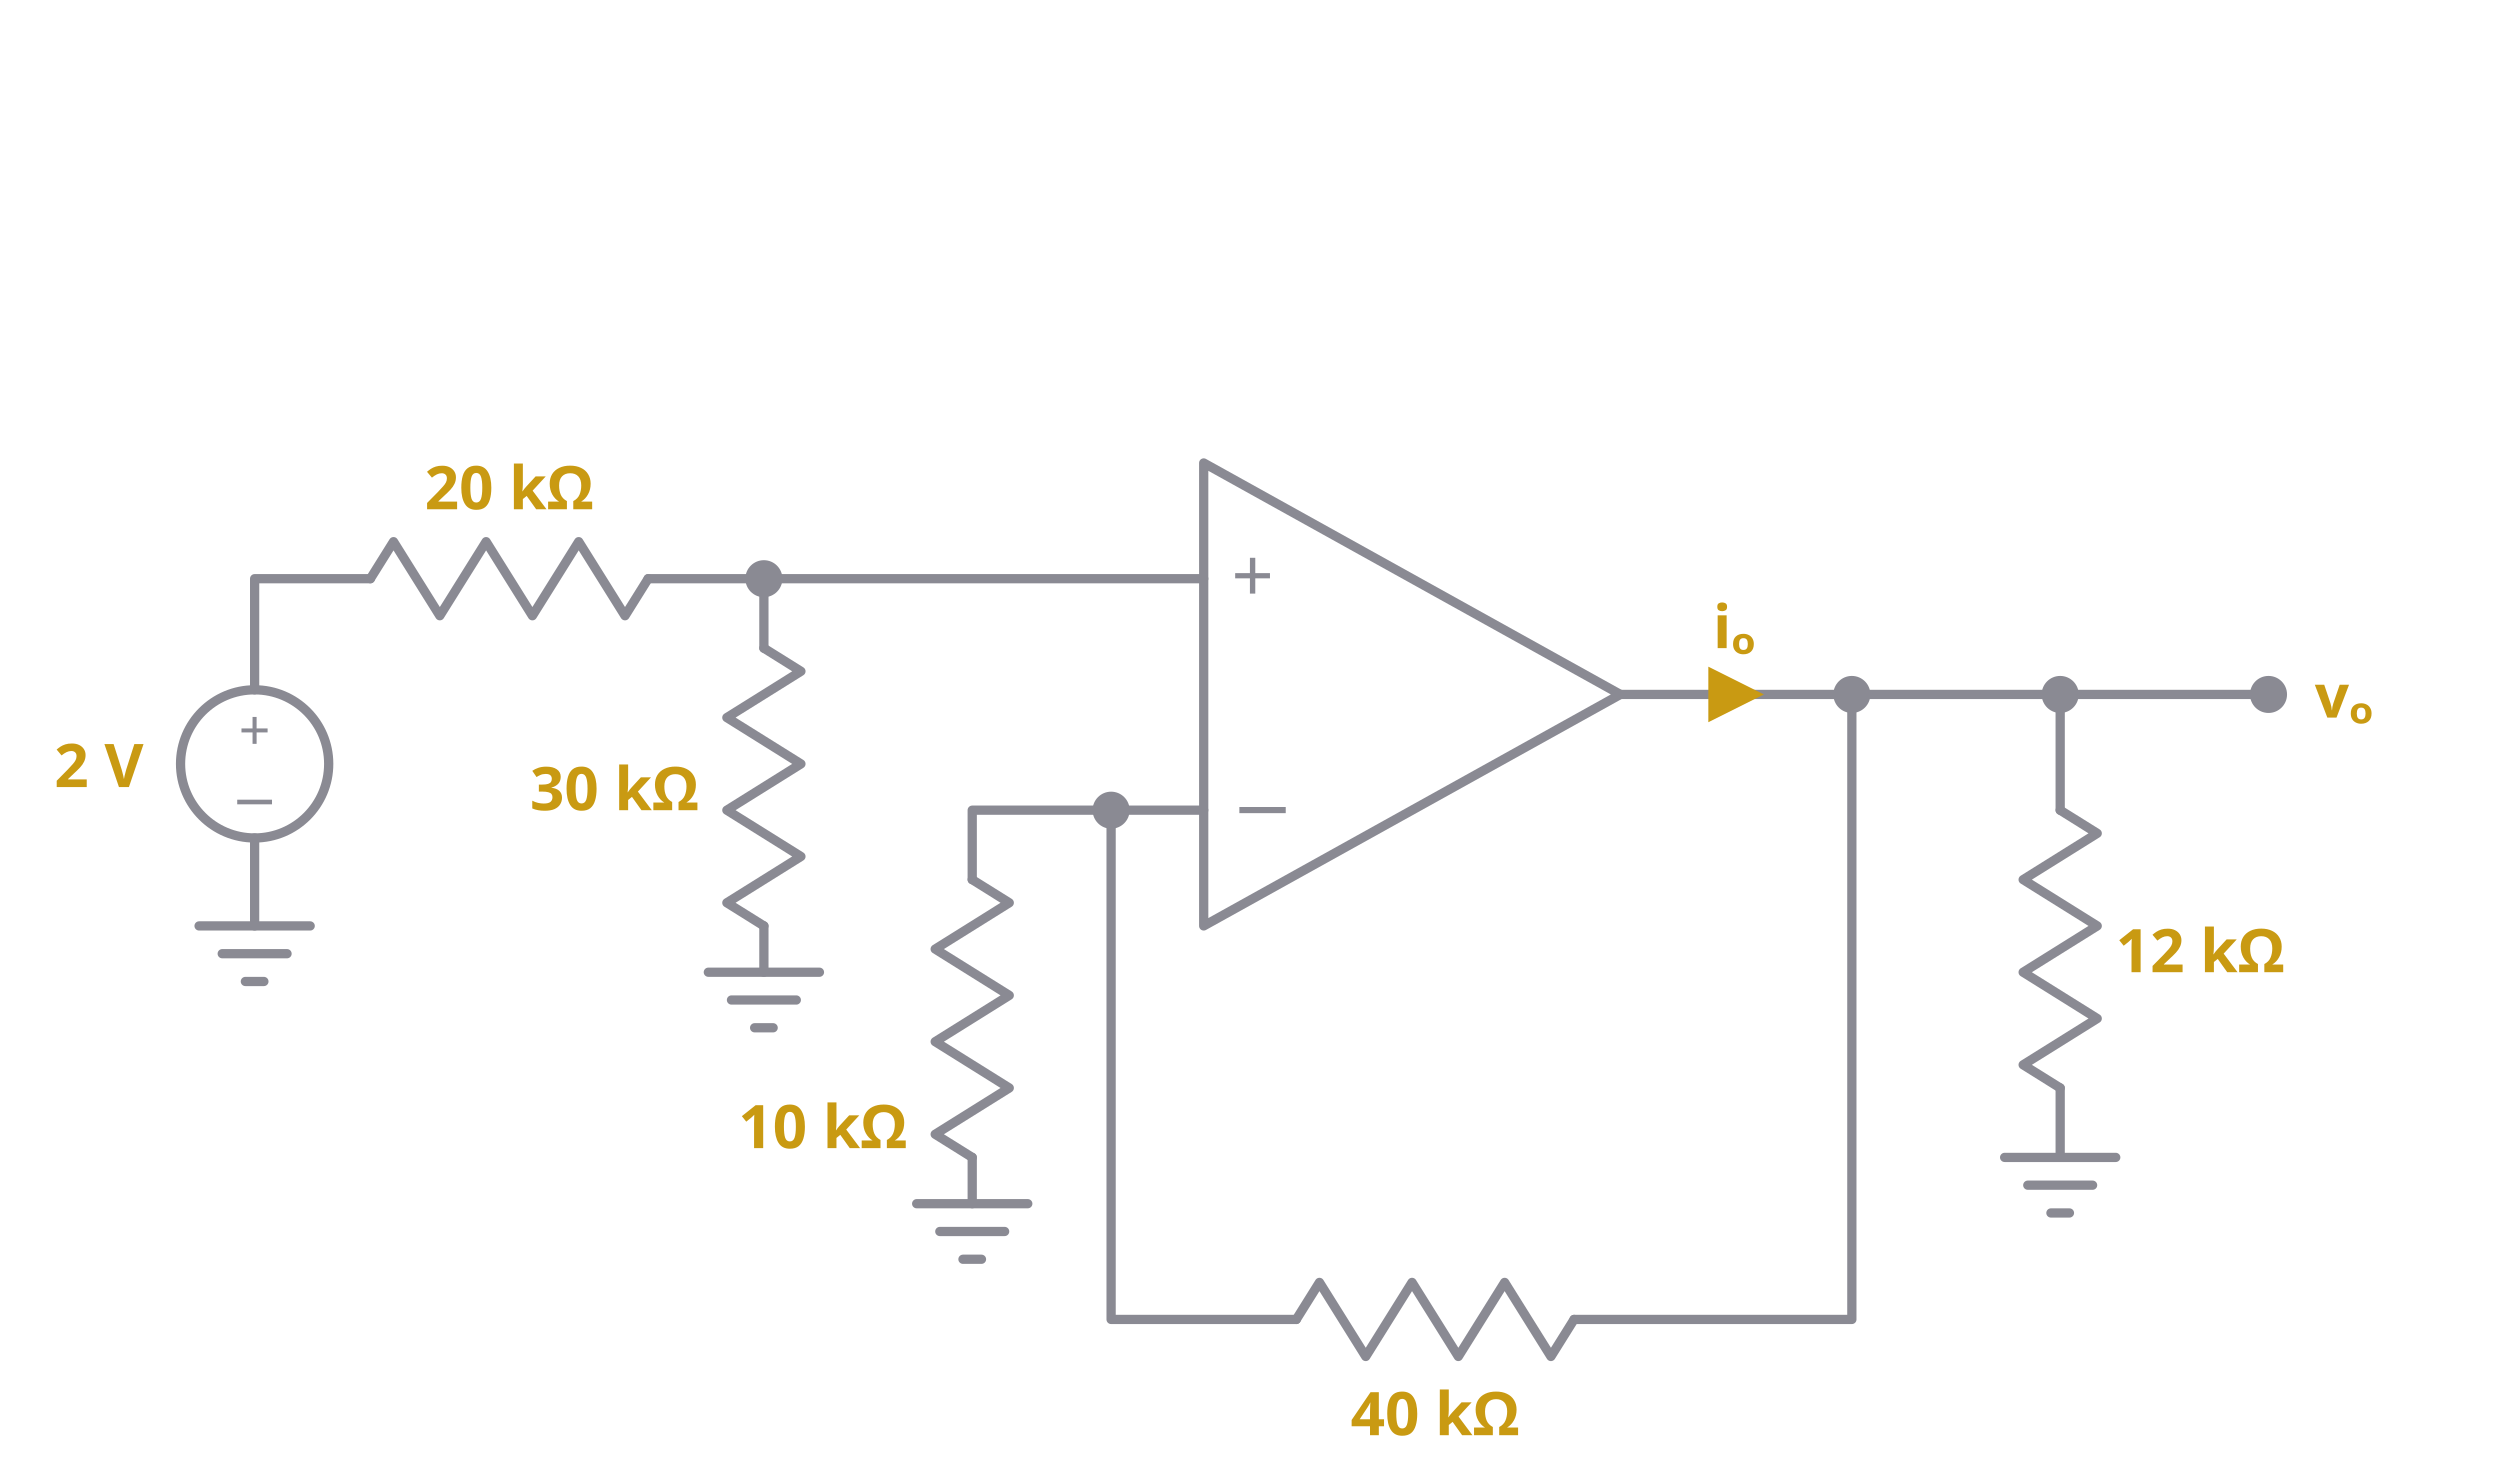
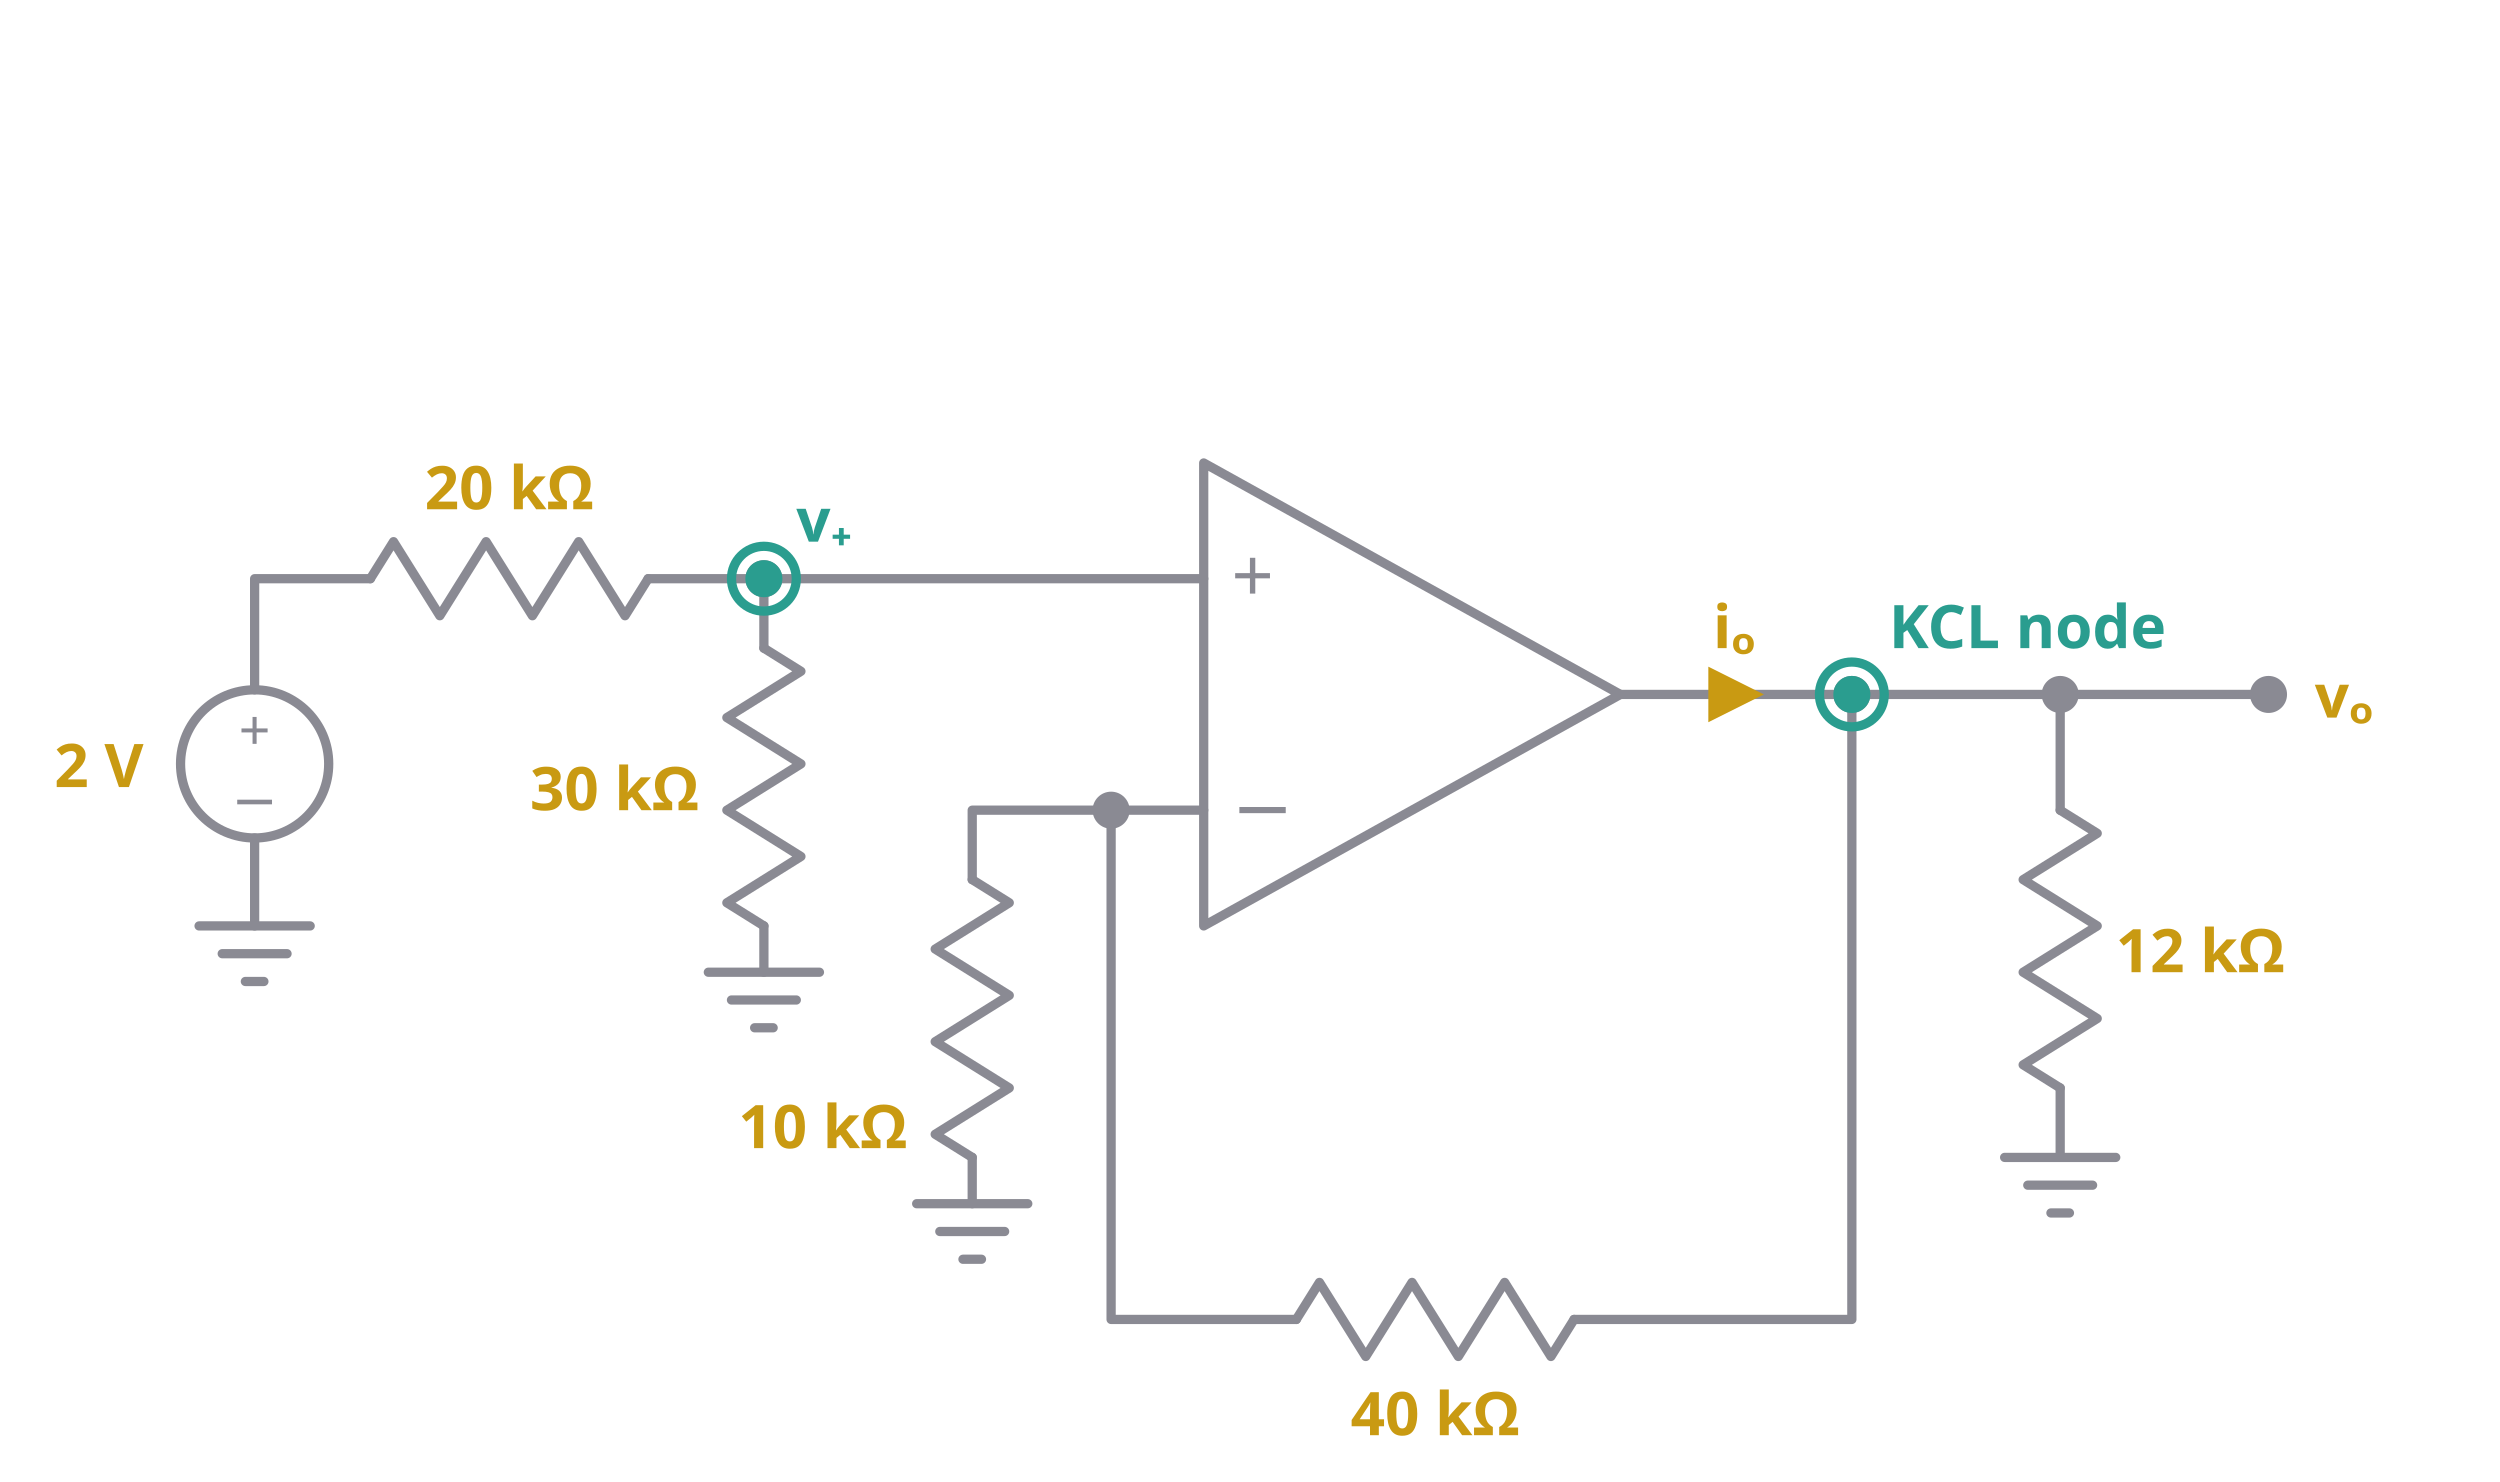
<svg xmlns="http://www.w3.org/2000/svg" viewBox="0 0 540 320" width="540" height="320" font-family="DM Sans, system-ui, sans-serif" font-size="13">
  <g fill="none" stroke="#8a8a93" stroke-width="2" stroke-linejoin="round" stroke-linecap="round">
    <polygon points="260,100 260,200 350,150" />
    <circle cx="55" cy="165" r="16" />
    <polyline points="55,149 55,125 80,125" />
    <polyline points="80,125 85,117 95,133 105,117 115,133 125,117 135,133 140,125" />
    <polyline points="140,125 260,125" />
    <polyline points="165,125 165,140" />
    <polyline points="165,140 173,145 157,155 173,165 157,175 173,185 157,195 165,200" />
    <polyline points="165,200 165,210" />
    <line x1="153" y1="210" x2="177" y2="210" />
    <line x1="158" y1="216" x2="172" y2="216" />
    <line x1="163" y1="222" x2="167" y2="222" />
    <polyline points="55,181 55,200" />
    <line x1="43" y1="200" x2="67" y2="200" />
    <line x1="48" y1="206" x2="62" y2="206" />
    <line x1="53" y1="212" x2="57" y2="212" />
    <polyline points="260,175 210,175 210,190" />
    <polyline points="210,190 218,195 202,205 218,215 202,225 218,235 202,245 210,250" />
    <polyline points="210,250 210,260" />
    <line x1="198" y1="260" x2="222" y2="260" />
    <line x1="203" y1="266" x2="217" y2="266" />
    <line x1="208" y1="272" x2="212" y2="272" />
    <polyline points="240,175 240,285 280,285" />
    <polyline points="280,285 285,277 295,293 305,277 315,293 325,277 335,293 340,285" />
    <polyline points="340,285 400,285 400,150" />
    <polyline points="350,150 490,150" />
    <polyline points="445,150 445,175" />
    <polyline points="445,175 453,180 437,190 453,200 437,210 453,220 437,230 445,235" />
    <polyline points="445,235 445,250" />
    <line x1="433" y1="250" x2="457" y2="250" />
    <line x1="438" y1="256" x2="452" y2="256" />
    <line x1="443" y1="262" x2="447" y2="262" />
  </g>
  <g fill="#8a8a93">
    <text x="266" y="130" font-size="16">+</text>
    <text x="266" y="180" font-size="16">−</text>
    <text x="55" y="162" font-size="12" text-anchor="middle">+</text>
    <text x="55" y="177" font-size="12" text-anchor="middle">−</text>
    <circle cx="165" cy="125" r="4" />
    <circle cx="240" cy="175" r="4" />
    <circle cx="400" cy="150" r="4" />
    <circle cx="445" cy="150" r="4" />
    <circle cx="490" cy="150" r="4" />
  </g>
+   <g fill="#2a9d8f" font-weight="600">
+     <circle cx="165" cy="125" r="7" fill="none" stroke="#2a9d8f" stroke-width="2" />
+     <circle cx="165" cy="125" r="4" />
+     <text x="172" y="117" text-anchor="start">v₊</text>
+     <circle cx="400" cy="150" r="7" fill="none" stroke="#2a9d8f" stroke-width="2" />
+     <circle cx="400" cy="150" r="4" />
+     <text x="408" y="140" text-anchor="start">KCL node</text>
+   </g>
  <g fill="#c99a12" font-weight="600">
    <polygon points="369,144 381,150 369,156" />
    <text x="31" y="170" text-anchor="end">2 V</text>
    <text x="110" y="110" text-anchor="middle">20 kΩ</text>
    <text x="151" y="175" text-anchor="end">30 kΩ</text>
    <text x="196" y="248" text-anchor="end">10 kΩ</text>
    <text x="310" y="310" text-anchor="middle">40 kΩ</text>
    <text x="457" y="210">12 kΩ</text>
    <text x="370" y="140">iₒ</text>
    <text x="500" y="155">vₒ</text>
  </g>
</svg>
